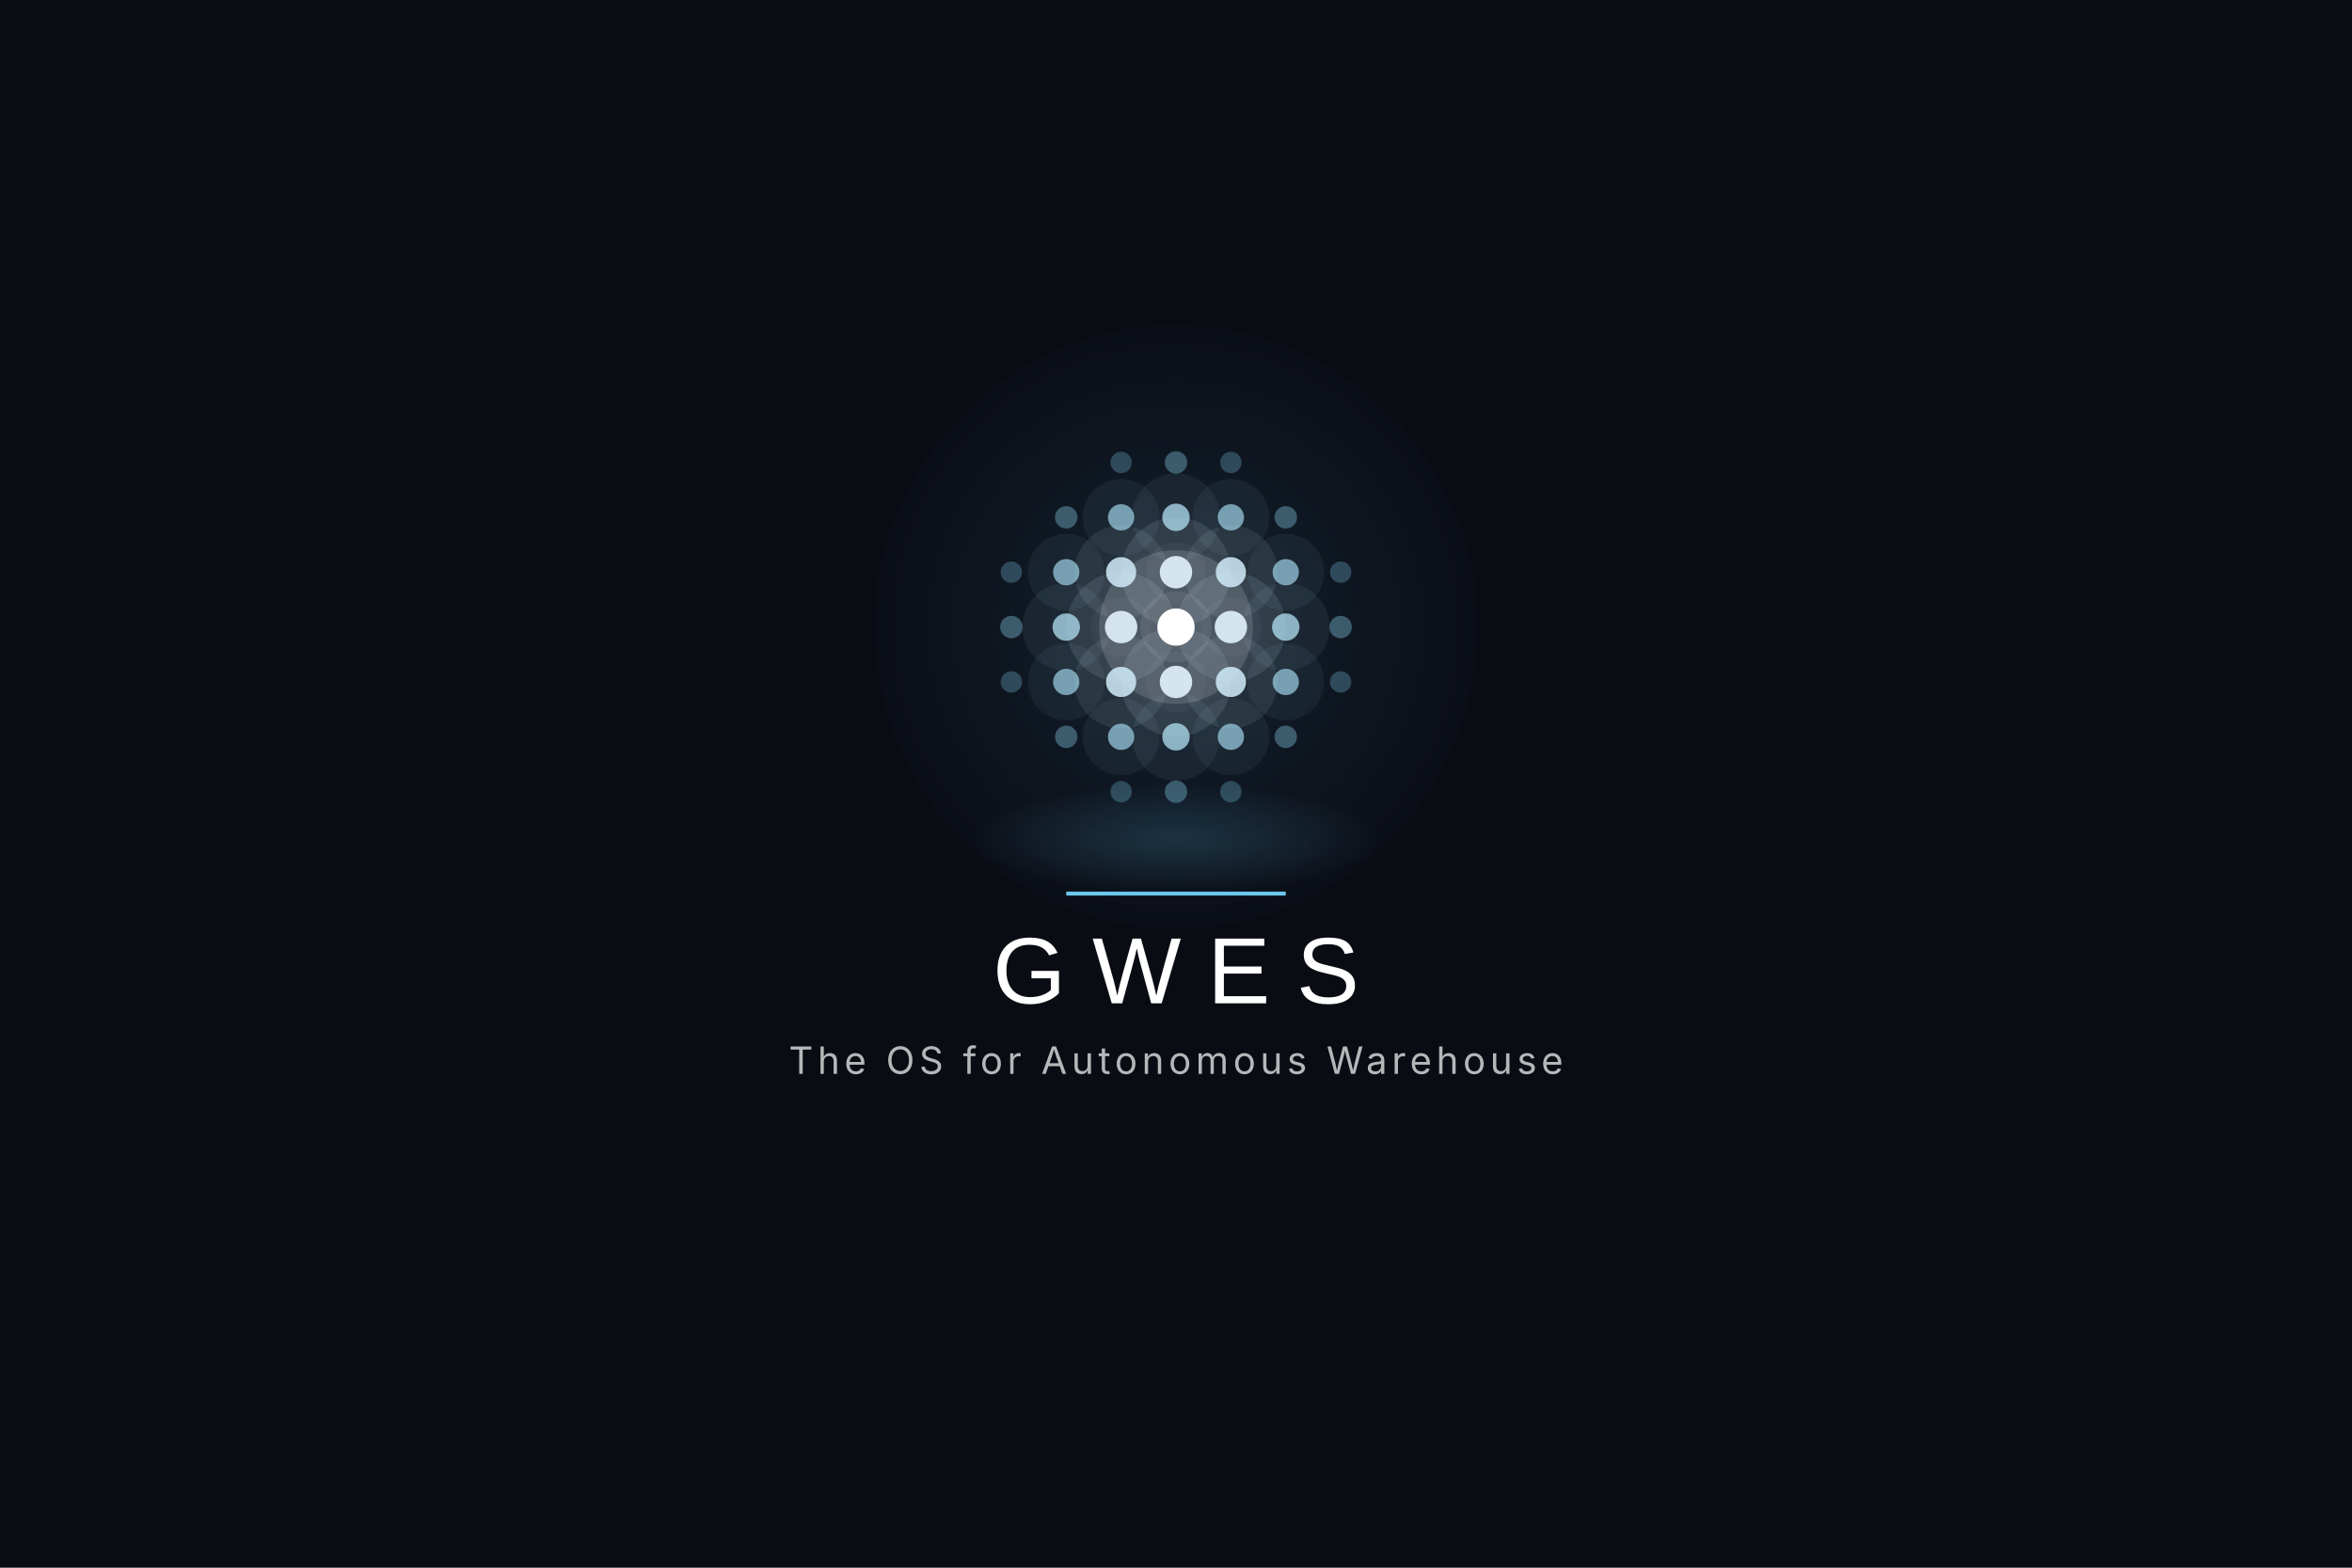
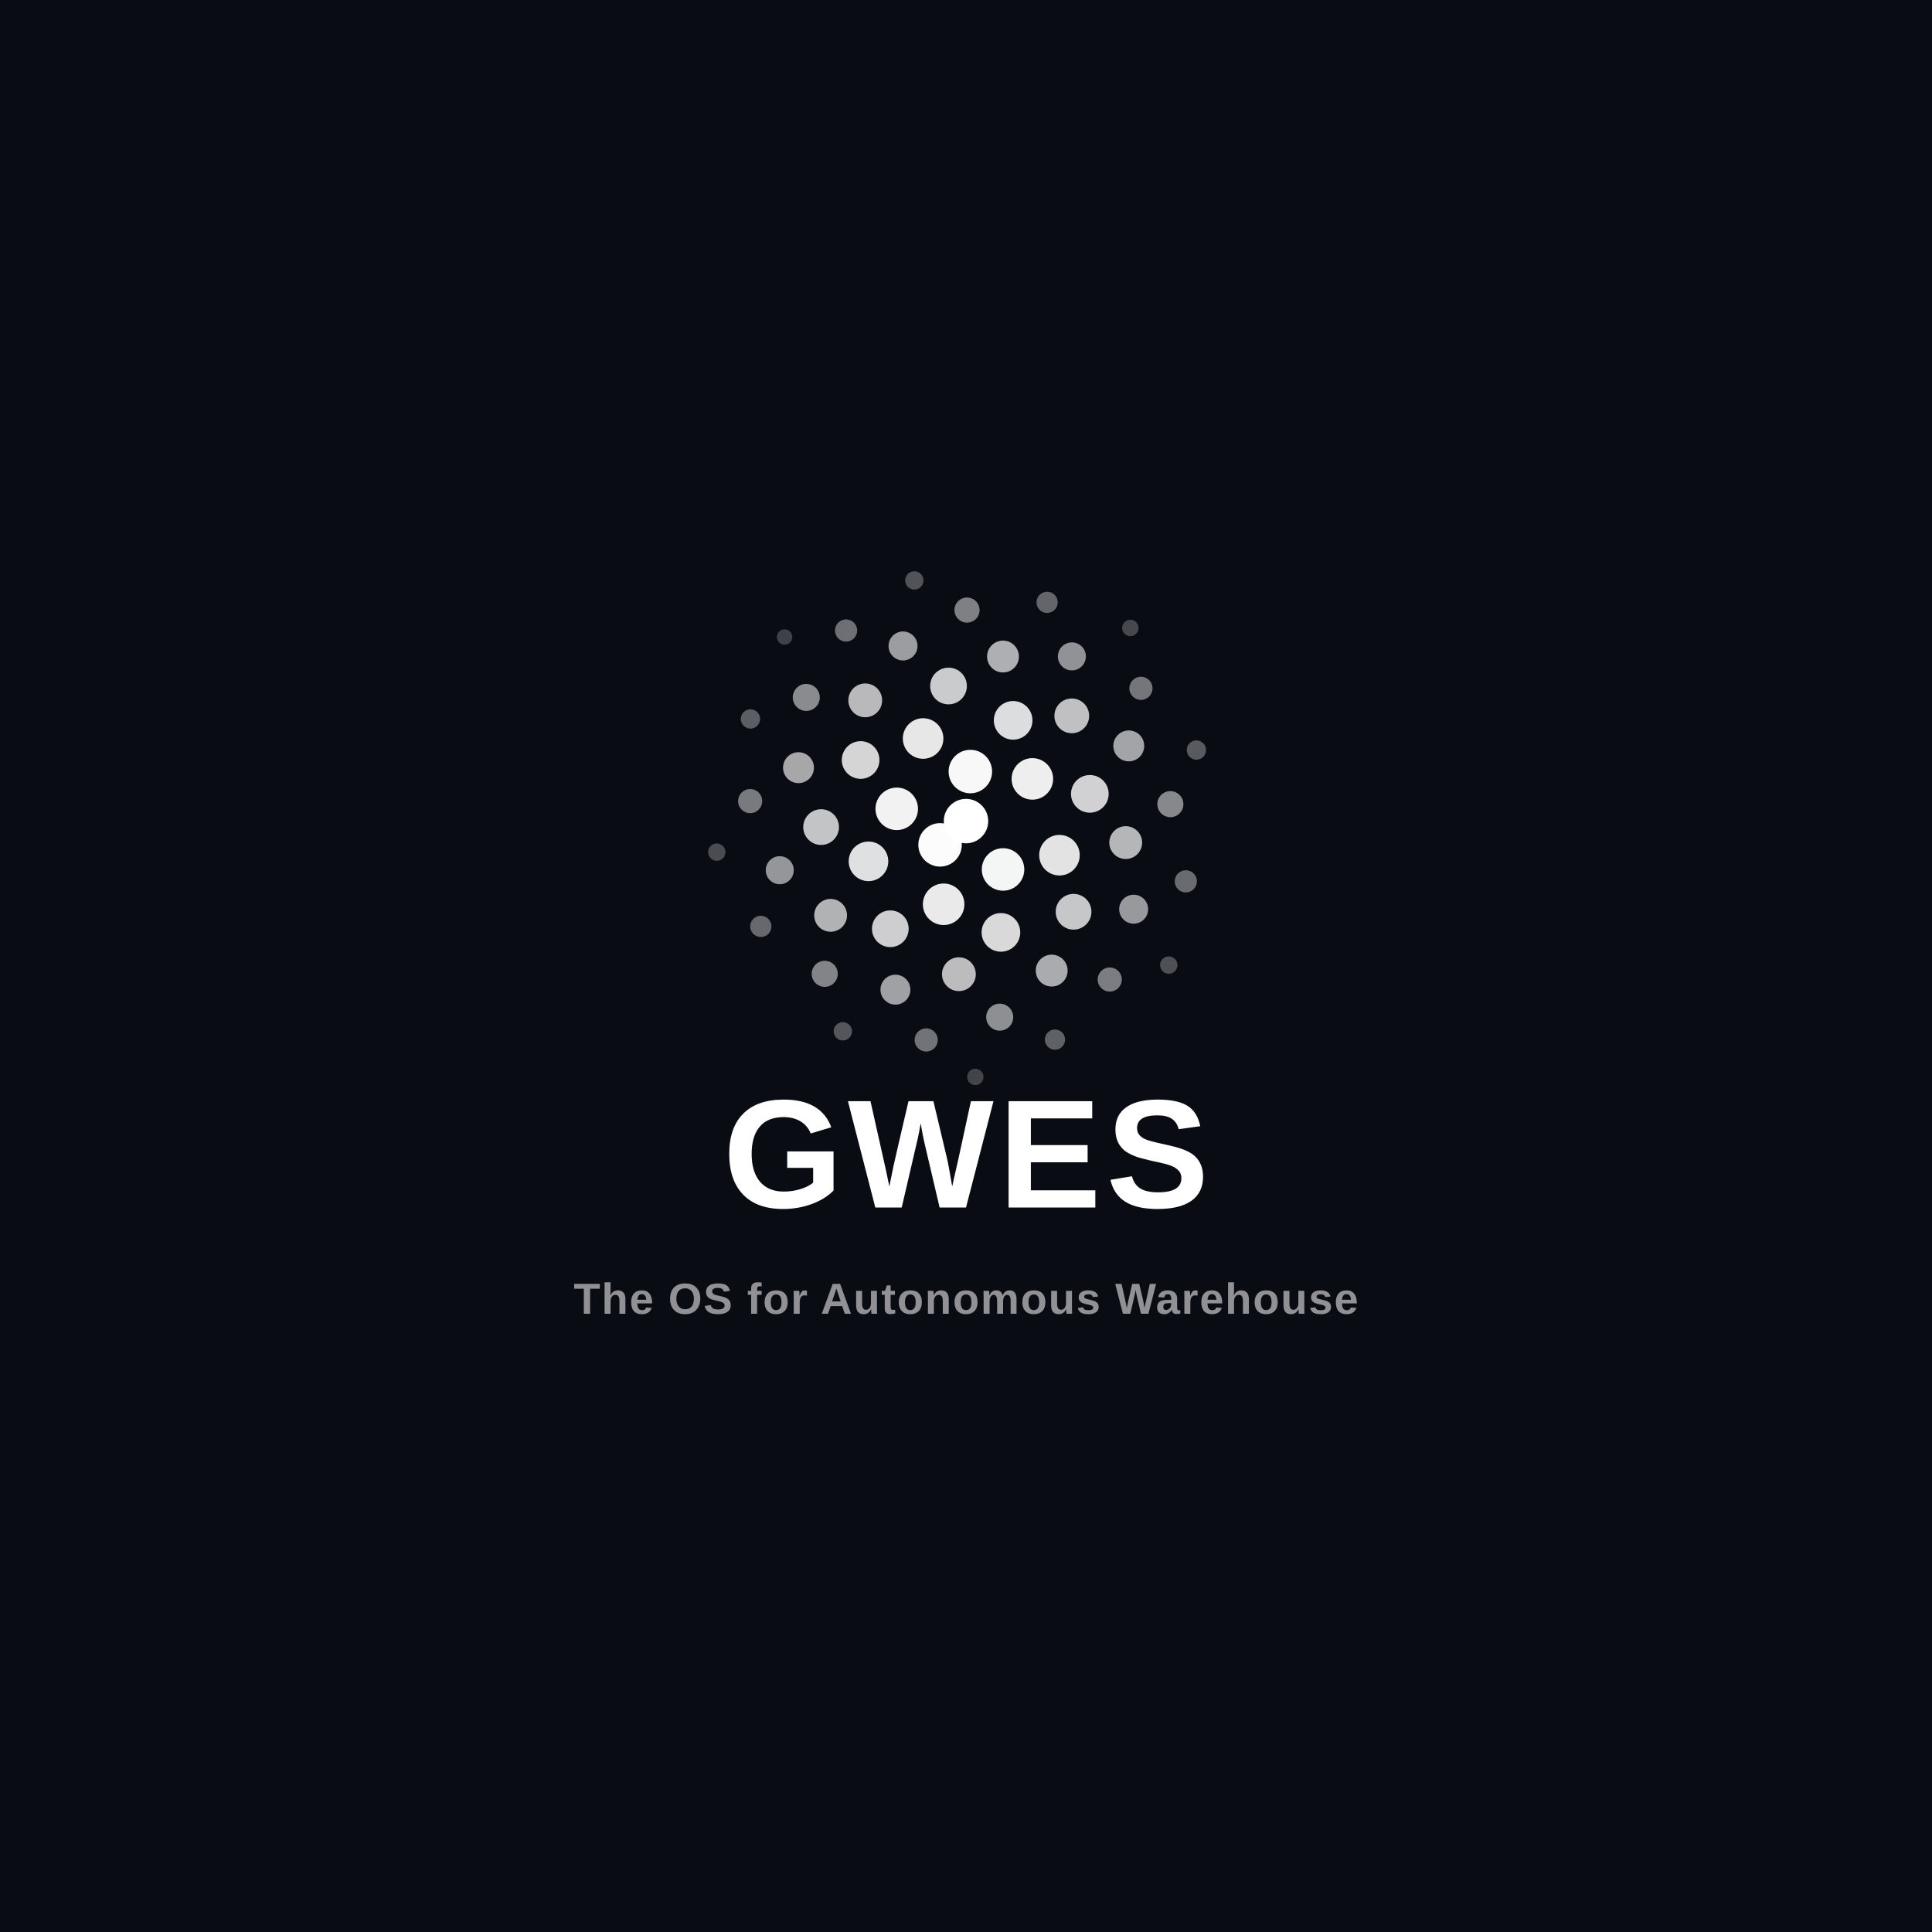
- <svg xmlns="http://www.w3.org/2000/svg" viewBox="0 0 600 400">
-   <rect width="600" height="400" fill="#0A0C14" />
-   <defs>
-     <radialGradient id="glow" cx="50%" cy="50%" r="55%">
-       <stop offset="0%" stop-color="#5BC0EB" stop-opacity="0.12" />
-       <stop offset="100%" stop-color="#5BC0EB" stop-opacity="0" />
-     </radialGradient>
-     <radialGradient id="shadow" cx="50%" cy="50%" r="50%">
-       <stop offset="0%" stop-color="#5BC0EB" stop-opacity="0.18" />
-       <stop offset="60%" stop-color="#5BC0EB" stop-opacity="0.08" />
-       <stop offset="100%" stop-color="#5BC0EB" stop-opacity="0" />
-     </radialGradient>
-   </defs>
-   <g transform="translate(230, 90) scale(0.7)">
-     <circle cx="100" cy="100" r="110" fill="url(#glow)" />
-     <circle cx="80" cy="60" r="14" fill="#a8ddf4" opacity="0.06" />
-     <circle cx="100" cy="60" r="16" fill="#b4e2f5" opacity="0.07" />
-     <circle cx="120" cy="60" r="14" fill="#a8ddf4" opacity="0.06" />
-     <circle cx="60" cy="80" r="14" fill="#a8ddf4" opacity="0.06" />
-     <circle cx="80" cy="80" r="17" fill="#ceeaf8" opacity="0.09" />
-     <circle cx="100" cy="80" r="20" fill="#dff0fb" opacity="0.11" />
-     <circle cx="120" cy="80" r="17" fill="#ceeaf8" opacity="0.09" />
-     <circle cx="140" cy="80" r="14" fill="#a8ddf4" opacity="0.06" />
-     <circle cx="60" cy="100" r="16" fill="#b4e2f5" opacity="0.07" />
-     <circle cx="80" cy="100" r="20" fill="#dff0fb" opacity="0.11" />
-     <circle cx="100" cy="100" r="28" fill="#ffffff" opacity="0.14" />
-     <circle cx="120" cy="100" r="20" fill="#dff0fb" opacity="0.11" />
-     <circle cx="140" cy="100" r="16" fill="#b4e2f5" opacity="0.07" />
-     <circle cx="60" cy="120" r="14" fill="#a8ddf4" opacity="0.06" />
-     <circle cx="80" cy="120" r="17" fill="#ceeaf8" opacity="0.09" />
-     <circle cx="100" cy="120" r="20" fill="#dff0fb" opacity="0.11" />
-     <circle cx="120" cy="120" r="17" fill="#ceeaf8" opacity="0.09" />
-     <circle cx="140" cy="120" r="14" fill="#a8ddf4" opacity="0.06" />
-     <circle cx="80" cy="140" r="14" fill="#a8ddf4" opacity="0.06" />
-     <circle cx="100" cy="140" r="16" fill="#b4e2f5" opacity="0.07" />
-     <circle cx="120" cy="140" r="14" fill="#a8ddf4" opacity="0.06" />
-     <circle cx="100" cy="80" r="11" fill="#dff0fb" opacity="0.04" />
-     <circle cx="80" cy="100" r="11" fill="#dff0fb" opacity="0.04" />
-     <circle cx="120" cy="100" r="11" fill="#dff0fb" opacity="0.04" />
-     <circle cx="100" cy="120" r="11" fill="#dff0fb" opacity="0.04" />
-     <circle cx="100" cy="100" r="13" fill="#ffffff" opacity="0.08" />
-     <circle cx="80" cy="40" r="3.9" fill="#80d0f0" opacity="0.28" />
-     <circle cx="100" cy="40" r="4.1" fill="#8ad4f1" opacity="0.36" />
-     <circle cx="120" cy="40" r="3.9" fill="#80d0f0" opacity="0.28" />
-     <circle cx="60" cy="60" r="4.1" fill="#8ad4f1" opacity="0.36" />
-     <circle cx="80" cy="60" r="4.8" fill="#a8ddf4" opacity="0.66" />
-     <circle cx="100" cy="60" r="5.0" fill="#b4e2f5" opacity="0.74" />
-     <circle cx="120" cy="60" r="4.8" fill="#a8ddf4" opacity="0.66" />
-     <circle cx="140" cy="60" r="4.1" fill="#8ad4f1" opacity="0.36" />
-     <circle cx="40" cy="80" r="3.9" fill="#80d0f0" opacity="0.28" />
-     <circle cx="60" cy="80" r="4.8" fill="#a8ddf4" opacity="0.66" />
-     <circle cx="80" cy="80" r="5.5" fill="#ceeaf8" opacity="0.86" />
-     <circle cx="100" cy="80" r="5.9" fill="#dff0fb" opacity="0.92" />
-     <circle cx="120" cy="80" r="5.5" fill="#ceeaf8" opacity="0.86" />
-     <circle cx="140" cy="80" r="4.8" fill="#a8ddf4" opacity="0.66" />
-     <circle cx="160" cy="80" r="3.9" fill="#80d0f0" opacity="0.28" />
-     <circle cx="40" cy="100" r="4.1" fill="#8ad4f1" opacity="0.36" />
-     <circle cx="60" cy="100" r="5.0" fill="#b4e2f5" opacity="0.74" />
-     <circle cx="80" cy="100" r="5.9" fill="#dff0fb" opacity="0.92" />
-     <circle cx="100" cy="100" r="6.8" fill="#ffffff" opacity="1.0" />
-     <circle cx="120" cy="100" r="5.9" fill="#dff0fb" opacity="0.92" />
-     <circle cx="140" cy="100" r="5.0" fill="#b4e2f5" opacity="0.74" />
-     <circle cx="160" cy="100" r="4.1" fill="#8ad4f1" opacity="0.36" />
-     <circle cx="40" cy="120" r="3.9" fill="#80d0f0" opacity="0.28" />
-     <circle cx="60" cy="120" r="4.8" fill="#a8ddf4" opacity="0.66" />
-     <circle cx="80" cy="120" r="5.5" fill="#ceeaf8" opacity="0.86" />
-     <circle cx="100" cy="120" r="5.9" fill="#dff0fb" opacity="0.92" />
-     <circle cx="120" cy="120" r="5.5" fill="#ceeaf8" opacity="0.86" />
-     <circle cx="140" cy="120" r="4.8" fill="#a8ddf4" opacity="0.66" />
-     <circle cx="160" cy="120" r="3.9" fill="#80d0f0" opacity="0.28" />
-     <circle cx="60" cy="140" r="4.1" fill="#8ad4f1" opacity="0.36" />
-     <circle cx="80" cy="140" r="4.8" fill="#a8ddf4" opacity="0.66" />
-     <circle cx="100" cy="140" r="5.0" fill="#b4e2f5" opacity="0.74" />
-     <circle cx="120" cy="140" r="4.8" fill="#a8ddf4" opacity="0.66" />
-     <circle cx="140" cy="140" r="4.1" fill="#8ad4f1" opacity="0.36" />
-     <circle cx="80" cy="160" r="3.9" fill="#80d0f0" opacity="0.28" />
-     <circle cx="100" cy="160" r="4.1" fill="#8ad4f1" opacity="0.36" />
-     <circle cx="120" cy="160" r="3.9" fill="#80d0f0" opacity="0.28" />
-   </g>
-   <ellipse cx="300" cy="214" rx="52" ry="14" fill="url(#shadow)" />
-   <line x1="272" y1="228" x2="328" y2="228" stroke="#6AC6EC" stroke-width="1" />
-   <text x="300" y="256" text-anchor="middle" font-family="'Archivo','Helvetica Neue',Arial,sans-serif" font-weight="400" font-size="24" letter-spacing="6.72" fill="#FFFFFF">GWES</text>
-   <text x="300" y="274" text-anchor="middle" font-family="'Inter',sans-serif" font-weight="400" font-size="9.6" letter-spacing="1.15" fill="#FFFFFF" opacity="0.7">The OS for Autonomous Warehouse</text>
+ <svg xmlns="http://www.w3.org/2000/svg" viewBox="0 0 400 400">
+   <rect width="400" height="400" fill="#0A0C14" />
+   <circle cx="200.00" cy="170.00" r="4.6" fill="#FFFFFF" opacity="1.0" />
+   <circle cx="194.63" cy="174.92" r="4.5" fill="#FFFFFF" opacity="0.986" />
+   <circle cx="200.90" cy="159.74" r="4.5" fill="#FFFFFF" opacity="0.971" />
+   <circle cx="207.67" cy="180.01" r="4.4" fill="#FFFFFF" opacity="0.957" />
+   <circle cx="185.66" cy="167.46" r="4.4" fill="#FFFFFF" opacity="0.942" />
+   <circle cx="213.74" cy="161.26" r="4.3" fill="#FFFFFF" opacity="0.928" />
+   <circle cx="195.37" cy="187.22" r="4.3" fill="#FFFFFF" opacity="0.913" />
+   <circle cx="191.12" cy="152.90" r="4.2" fill="#FFFFFF" opacity="0.899" />
+   <circle cx="219.35" cy="177.06" r="4.2" fill="#FFFFFF" opacity="0.884" />
+   <circle cx="179.81" cy="178.33" r="4.1" fill="#FFFFFF" opacity="0.87" />
+   <circle cx="209.76" cy="149.14" r="4.0" fill="#FFFFFF" opacity="0.856" />
+   <circle cx="207.23" cy="193.04" r="4.0" fill="#FFFFFF" opacity="0.841" />
+   <circle cx="178.18" cy="157.35" r="3.9" fill="#FFFFFF" opacity="0.827" />
+   <circle cx="225.64" cy="164.36" r="3.9" fill="#FFFFFF" opacity="0.812" />
+   <circle cx="184.33" cy="192.29" r="3.8" fill="#FFFFFF" opacity="0.798" />
+   <circle cx="196.38" cy="142.03" r="3.8" fill="#FFFFFF" opacity="0.783" />
+   <circle cx="222.27" cy="188.77" r="3.7" fill="#FFFFFF" opacity="0.769" />
+   <circle cx="170.00" cy="171.24" r="3.7" fill="#FFFFFF" opacity="0.754" />
+   <circle cx="221.90" cy="148.21" r="3.6" fill="#FFFFFF" opacity="0.74" />
+   <circle cx="198.53" cy="201.70" r="3.5" fill="#FFFFFF" opacity="0.726" />
+   <circle cx="179.14" cy="145.00" r="3.5" fill="#FFFFFF" opacity="0.711" />
+   <circle cx="233.07" cy="174.45" r="3.4" fill="#FFFFFF" opacity="0.697" />
+   <circle cx="171.97" cy="189.51" r="3.4" fill="#FFFFFF" opacity="0.682" />
+   <circle cx="207.66" cy="135.93" r="3.3" fill="#FFFFFF" opacity="0.668" />
+   <circle cx="217.74" cy="200.95" r="3.3" fill="#FFFFFF" opacity="0.653" />
+   <circle cx="165.32" cy="158.94" r="3.2" fill="#FFFFFF" opacity="0.639" />
+   <circle cx="233.70" cy="154.43" r="3.2" fill="#FFFFFF" opacity="0.624" />
+   <circle cx="185.39" cy="204.90" r="3.1" fill="#FFFFFF" opacity="0.61" />
+   <circle cx="186.96" cy="133.74" r="3.0" fill="#FFFFFF" opacity="0.596" />
+   <circle cx="234.71" cy="188.24" r="3.0" fill="#FFFFFF" opacity="0.581" />
+   <circle cx="161.44" cy="180.17" r="2.9" fill="#FFFFFF" opacity="0.567" />
+   <circle cx="221.92" cy="135.90" r="2.9" fill="#FFFFFF" opacity="0.552" />
+   <circle cx="206.98" cy="210.59" r="2.8" fill="#FFFFFF" opacity="0.538" />
+   <circle cx="166.93" cy="144.39" r="2.8" fill="#FFFFFF" opacity="0.523" />
+   <circle cx="242.31" cy="166.49" r="2.7" fill="#FFFFFF" opacity="0.509" />
+   <circle cx="170.75" cy="201.62" r="2.7" fill="#FFFFFF" opacity="0.494" />
+   <circle cx="200.21" cy="126.31" r="2.6" fill="#FFFFFF" opacity="0.48" />
+   <circle cx="229.76" cy="202.80" r="2.5" fill="#FFFFFF" opacity="0.466" />
+   <circle cx="155.31" cy="165.86" r="2.5" fill="#FFFFFF" opacity="0.451" />
+   <circle cx="236.22" cy="142.51" r="2.4" fill="#FFFFFF" opacity="0.437" />
+   <circle cx="191.76" cy="215.31" r="2.4" fill="#FFFFFF" opacity="0.422" />
+   <circle cx="175.17" cy="130.54" r="2.3" fill="#FFFFFF" opacity="0.408" />
+   <circle cx="245.51" cy="182.47" r="2.3" fill="#FFFFFF" opacity="0.393" />
+   <circle cx="157.52" cy="191.80" r="2.2" fill="#FFFFFF" opacity="0.379" />
+   <circle cx="216.79" cy="124.71" r="2.2" fill="#FFFFFF" opacity="0.364" />
+   <circle cx="218.42" cy="215.24" r="2.1" fill="#FFFFFF" opacity="0.35" />
+   <circle cx="155.37" cy="148.85" r="2.0" fill="#FFFFFF" opacity="0.336" />
+   <circle cx="247.70" cy="155.29" r="2.0" fill="#FFFFFF" opacity="0.321" />
+   <circle cx="174.50" cy="213.52" r="1.9" fill="#FFFFFF" opacity="0.307" />
+   <circle cx="189.30" cy="120.17" r="1.9" fill="#FFFFFF" opacity="0.292" />
+   <circle cx="241.98" cy="199.81" r="1.8" fill="#FFFFFF" opacity="0.278" />
+   <circle cx="148.40" cy="176.43" r="1.8" fill="#FFFFFF" opacity="0.263" />
+   <circle cx="234.03" cy="130.01" r="1.7" fill="#FFFFFF" opacity="0.249" />
+   <circle cx="201.93" cy="222.97" r="1.7" fill="#FFFFFF" opacity="0.234" />
+   <circle cx="162.44" cy="131.89" r="1.6" fill="#FFFFFF" opacity="0.22" />
+   <text x="200" y="250" text-anchor="middle" font-family="'Archivo','Helvetica Neue',Arial,sans-serif" font-weight="700" font-size="32" letter-spacing="0.03em" fill="#FFFFFF">GWES</text>
+   <text x="200" y="272" text-anchor="middle" font-family="'Archivo','Helvetica Neue',Arial,sans-serif" font-weight="700" font-size="9" letter-spacing="0.03em" fill="#FFFFFF" opacity="0.55">The OS for Autonomous Warehouse</text>
</svg>
